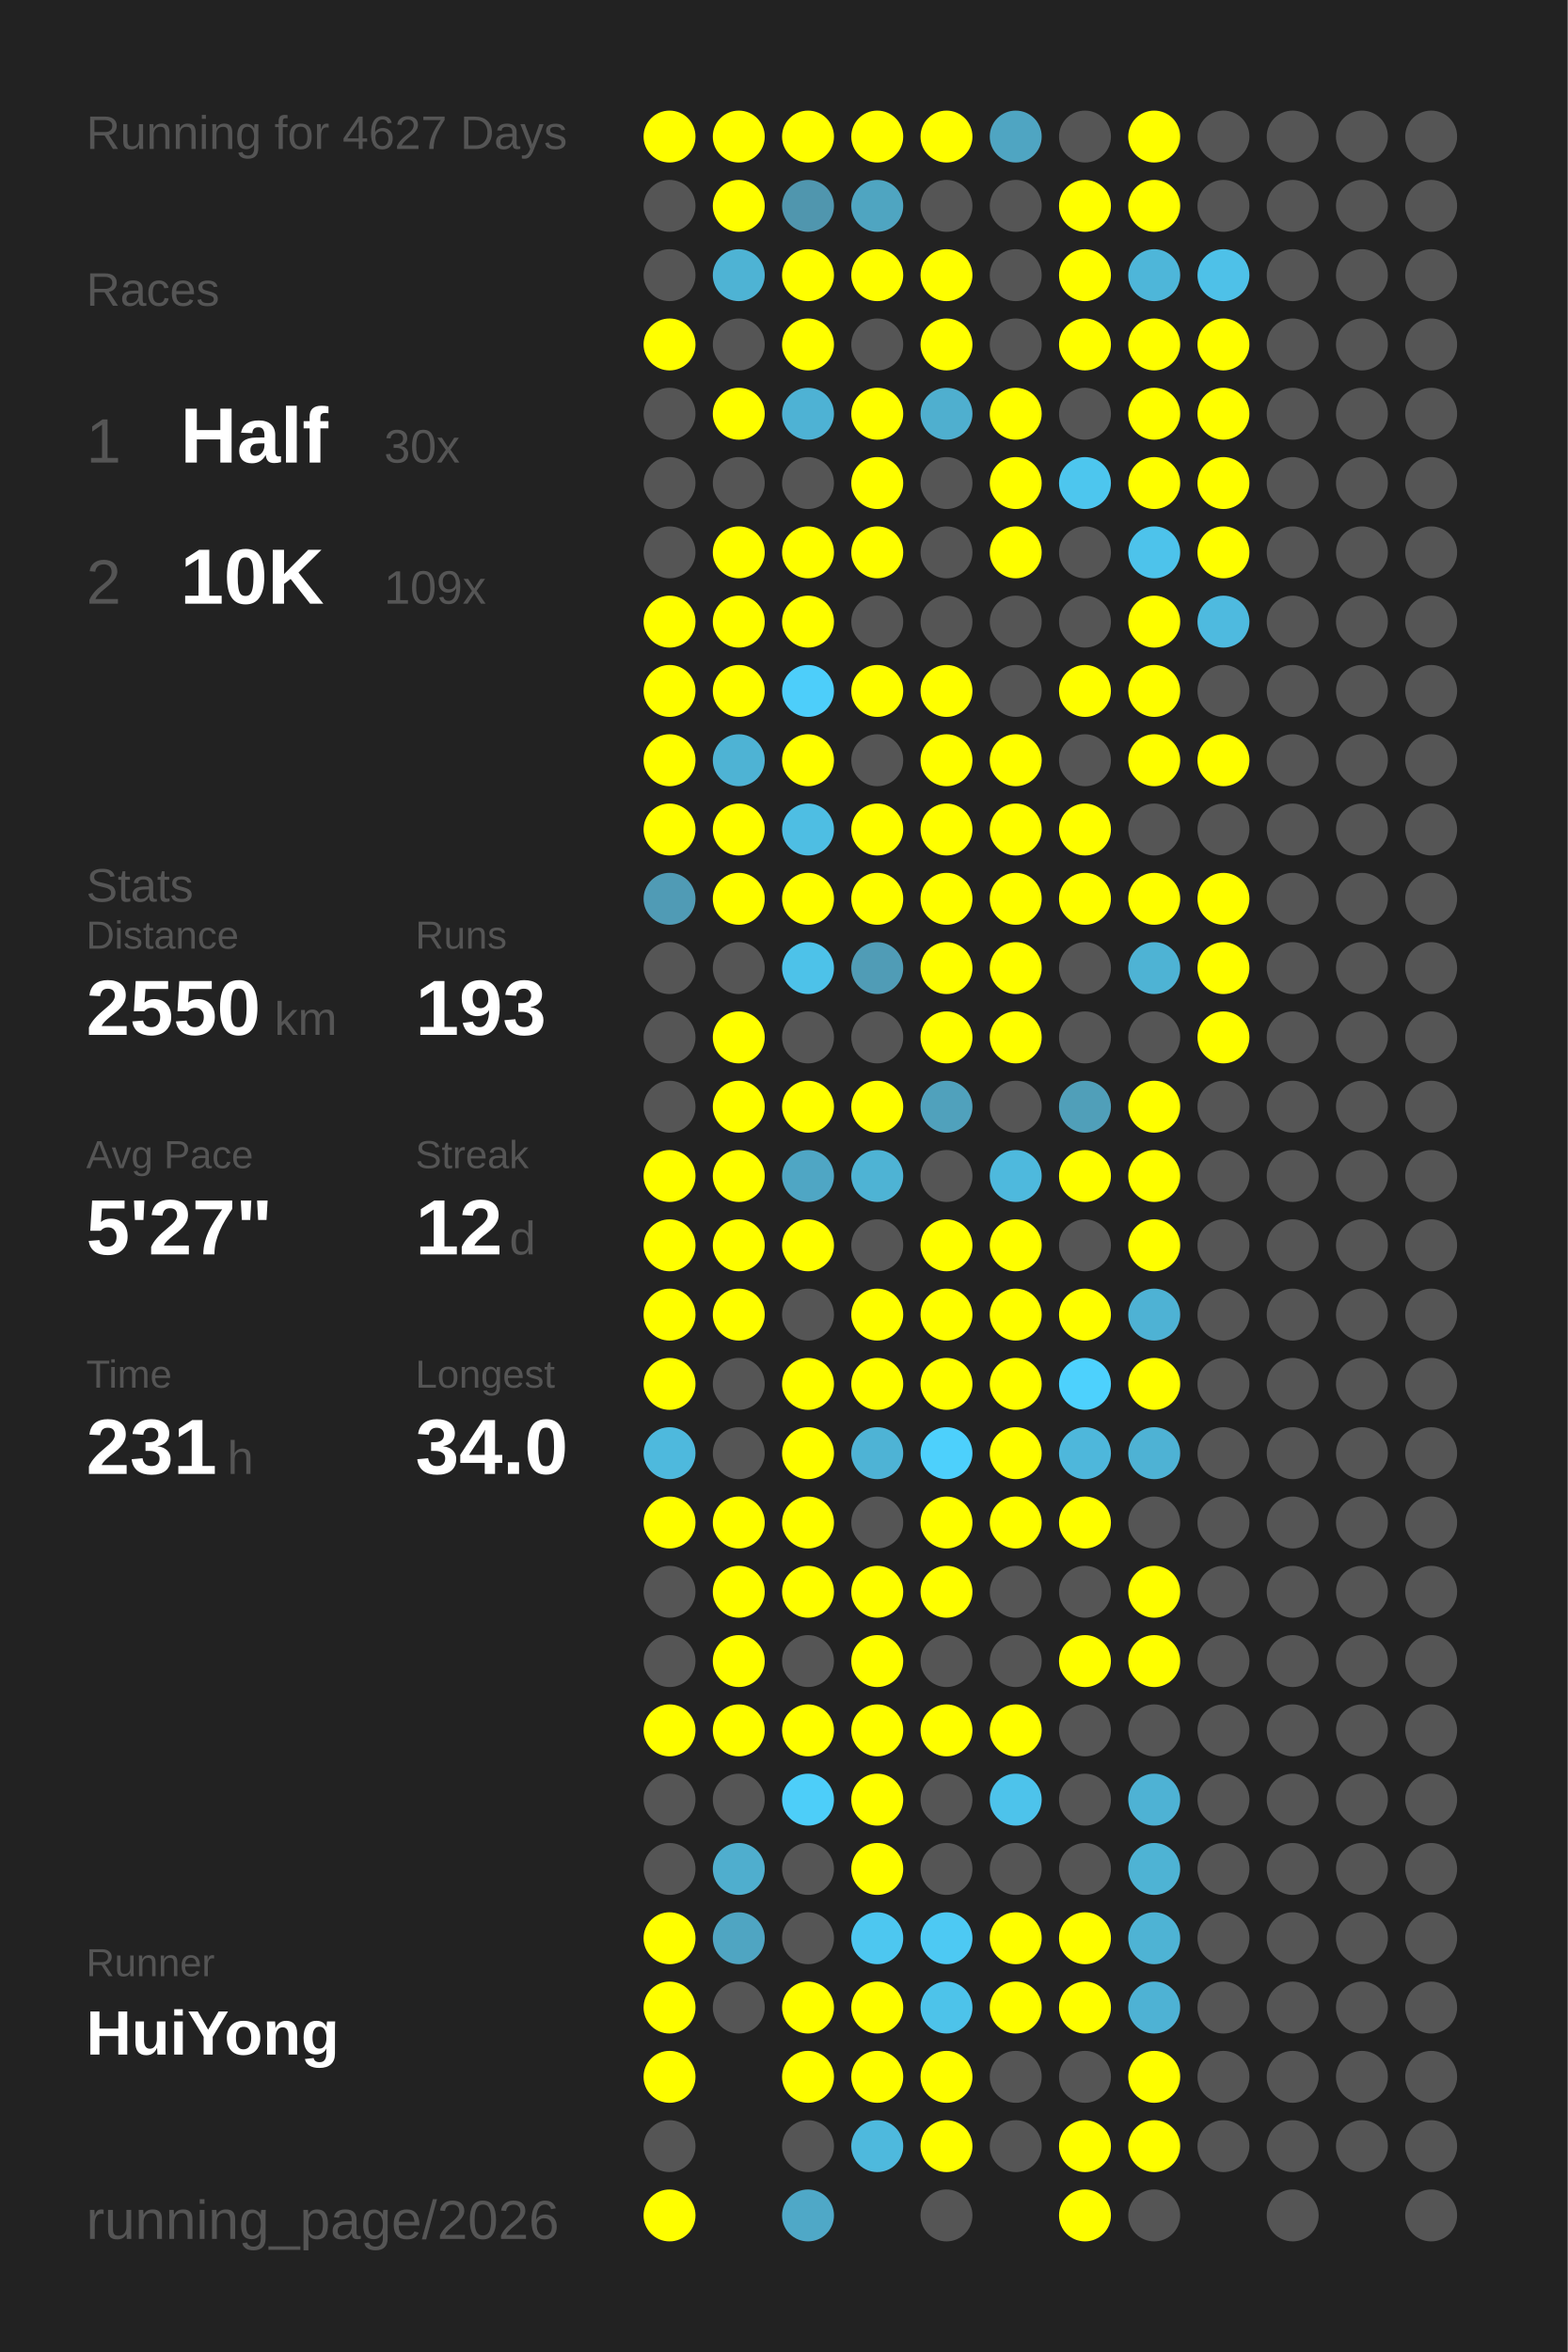
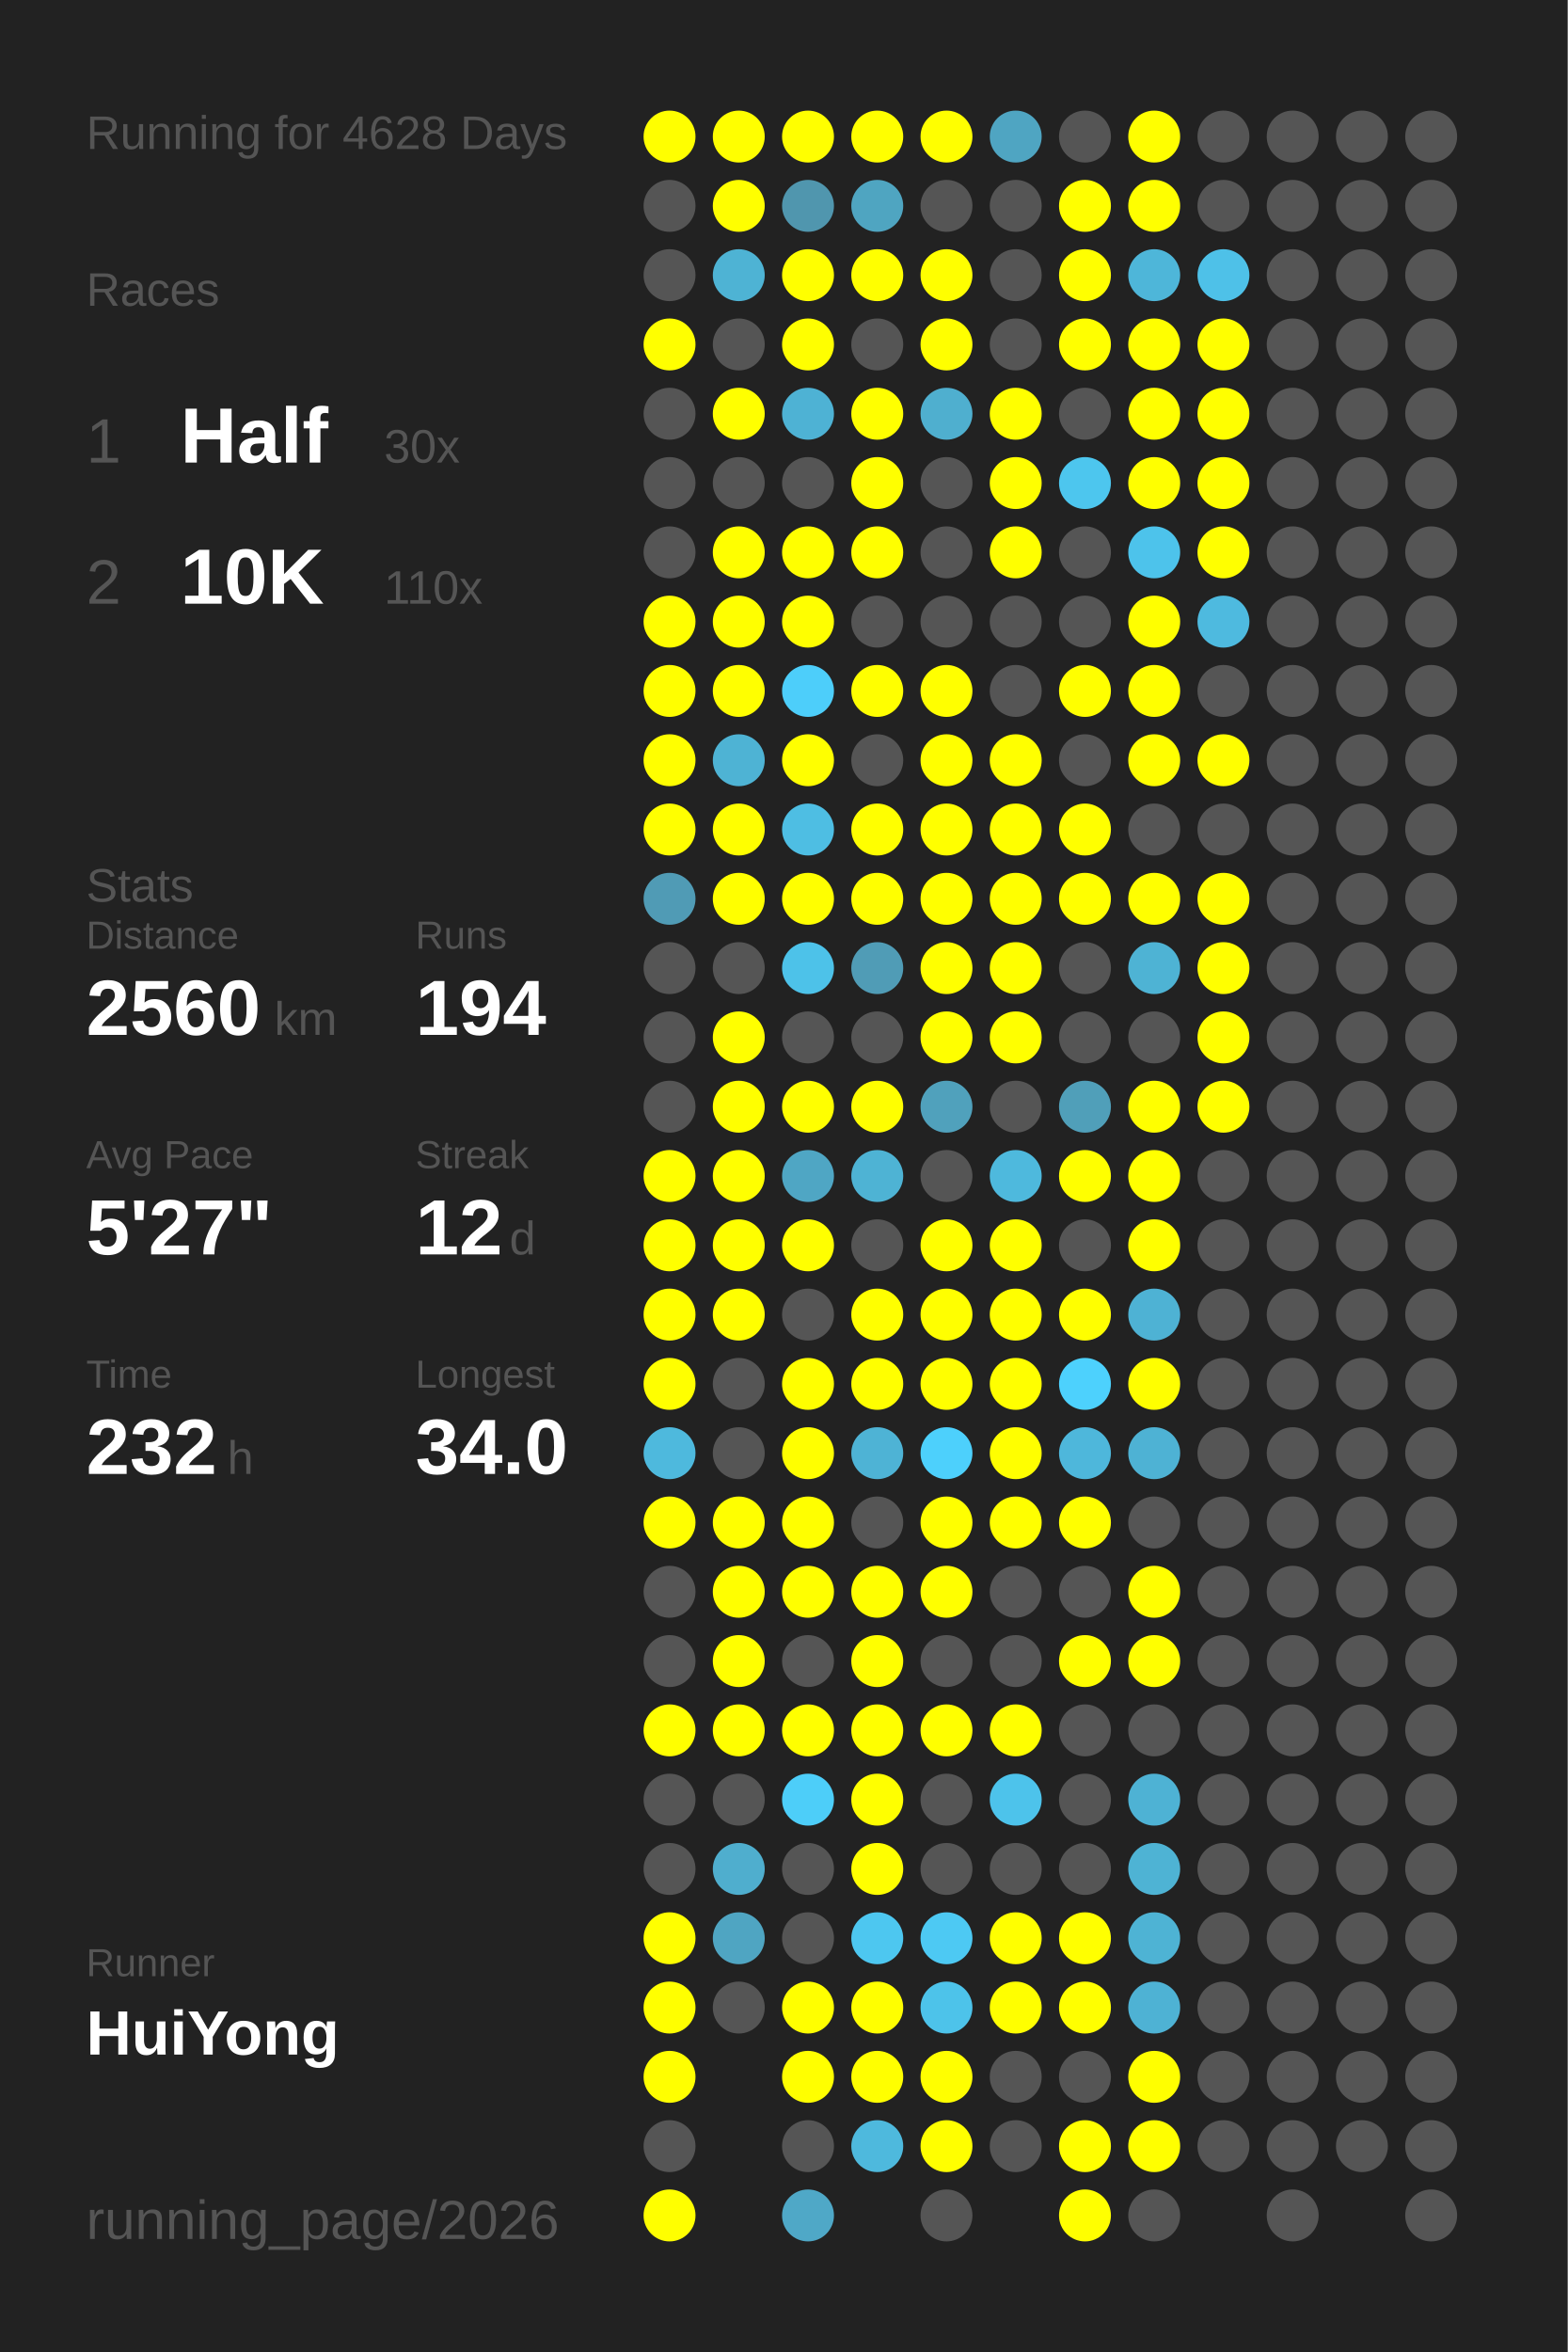
<svg xmlns="http://www.w3.org/2000/svg" baseProfile="full" height="300mm" version="1.1" viewBox="0,0,200,300" width="200mm">
  <defs />
  <rect fill="#222222" height="300" width="200" x="0" y="0" />
-   <text fill="#555555" style="font-size:6px; font-family:Arial;" x="11" y="19">Running for 4627 Days</text>
+   <text fill="#555555" style="font-size:6px; font-family:Arial;" x="11" y="19">Running for 4628 Days</text>
  <text fill="#555555" style="font-size:6px; font-family:Arial;" x="11" y="39">Races</text>
  <text fill="#555555" style="font-size:8px; font-family:Arial;" x="11" y="59">1</text>
  <text fill="#FFFFFF" style="font-size:10px; font-family:Arial; font-weight:bold;" x="23" y="59">Half</text>
  <text fill="#555555" style="font-size:6px; font-family:Arial;" x="49" y="59">30x</text>
  <text fill="#555555" style="font-size:8px; font-family:Arial;" x="11" y="77">2</text>
  <text fill="#FFFFFF" style="font-size:10px; font-family:Arial; font-weight:bold;" x="23" y="77">10K</text>
-   <text fill="#555555" style="font-size:6px; font-family:Arial;" x="49" y="77">109x</text>
+   <text fill="#555555" style="font-size:6px; font-family:Arial;" x="49" y="77">110x</text>
  <text fill="#555555" style="font-size:6px; font-family:Arial;" x="11" y="115">Stats</text>
  <text fill="#555555" style="font-size:5px; font-family:Arial;" x="11" y="121">Distance</text>
-   <text fill="#FFFFFF" style="font-size:10px; font-family:Arial; font-weight:bold;" x="11" y="132">2550</text>
+   <text fill="#FFFFFF" style="font-size:10px; font-family:Arial; font-weight:bold;" x="11" y="132">2560</text>
  <text fill="#555555" style="font-size:6px; font-family:Arial;" x="35" y="132">km</text>
  <text fill="#555555" style="font-size:5px; font-family:Arial;" x="53" y="121">Runs</text>
-   <text fill="#FFFFFF" style="font-size:10px; font-family:Arial; font-weight:bold;" x="53" y="132">193</text>
+   <text fill="#FFFFFF" style="font-size:10px; font-family:Arial; font-weight:bold;" x="53" y="132">194</text>
  <text fill="#555555" style="font-size:5px; font-family:Arial;" x="11" y="149">Avg Pace</text>
  <text fill="#FFFFFF" style="font-size:10px; font-family:Arial; font-weight:bold;" x="11" y="160">5'27"</text>
  <text fill="#555555" style="font-size:5px; font-family:Arial;" x="53" y="149">Streak</text>
  <text fill="#FFFFFF" style="font-size:10px; font-family:Arial; font-weight:bold;" x="53" y="160">12</text>
  <text fill="#555555" style="font-size:6px; font-family:Arial;" x="65" y="160">d</text>
  <text fill="#555555" style="font-size:5px; font-family:Arial;" x="11" y="177">Time</text>
-   <text fill="#FFFFFF" style="font-size:10px; font-family:Arial; font-weight:bold;" x="11" y="188">231</text>
+   <text fill="#FFFFFF" style="font-size:10px; font-family:Arial; font-weight:bold;" x="11" y="188">232</text>
  <text fill="#555555" style="font-size:6px; font-family:Arial;" x="29" y="188">h</text>
  <text fill="#555555" style="font-size:5px; font-family:Arial;" x="53" y="177">Longest</text>
  <text fill="#FFFFFF" style="font-size:10px; font-family:Arial; font-weight:bold;" x="53" y="188">34.0</text>
  <text fill="#555555" style="font-size:5px; font-family:Arial;" x="11" y="252.065">Runner</text>
  <text fill="#FFFFFF" style="font-size:8px; font-family:Arial; font-weight:bold;" x="11" y="262.065">HuiYong</text>
  <text fill="#555555" style="font-size:7px; font-family:Arial;" x="11" y="285.581">running_page/2026</text>
  <circle cx="85.417" cy="17.419" fill="#FFFF00" r="3.312" />
  <circle cx="85.417" cy="26.258" fill="#555555" r="3.312" />
  <circle cx="85.417" cy="35.097" fill="#555555" r="3.312" />
  <circle cx="85.417" cy="43.935" fill="#FFFF00" r="3.312" />
  <circle cx="85.417" cy="52.774" fill="#555555" r="3.312" />
  <circle cx="85.417" cy="61.613" fill="#555555" r="3.312" />
  <circle cx="85.417" cy="70.452" fill="#555555" r="3.312" />
  <circle cx="85.417" cy="79.29" fill="#FFFF00" r="3.312" />
  <circle cx="85.417" cy="88.129" fill="#FFFF00" r="3.312" />
  <circle cx="85.417" cy="96.968" fill="#FFFF00" r="3.312" />
  <circle cx="85.417" cy="105.806" fill="#FFFF00" r="3.312" />
  <circle cx="85.417" cy="114.645" fill="#509bb5" r="3.312" />
  <circle cx="85.417" cy="123.484" fill="#555555" r="3.312" />
  <circle cx="85.417" cy="132.323" fill="#555555" r="3.312" />
  <circle cx="85.417" cy="141.161" fill="#555555" r="3.312" />
  <circle cx="85.417" cy="150" fill="#FFFF00" r="3.312" />
  <circle cx="85.417" cy="158.839" fill="#FFFF00" r="3.312" />
  <circle cx="85.417" cy="167.677" fill="#FFFF00" r="3.312" />
  <circle cx="85.417" cy="176.516" fill="#FFFF00" r="3.312" />
  <circle cx="85.417" cy="185.355" fill="#4eb9dd" r="3.312" />
  <circle cx="85.417" cy="194.194" fill="#FFFF00" r="3.312" />
  <circle cx="85.417" cy="203.032" fill="#555555" r="3.312" />
  <circle cx="85.417" cy="211.871" fill="#555555" r="3.312" />
  <circle cx="85.417" cy="220.71" fill="#FFFF00" r="3.312" />
  <circle cx="85.417" cy="229.548" fill="#555555" r="3.312" />
  <circle cx="85.417" cy="238.387" fill="#555555" r="3.312" />
  <circle cx="85.417" cy="247.226" fill="#FFFF00" r="3.312" />
  <circle cx="85.417" cy="256.065" fill="#FFFF00" r="3.312" />
  <circle cx="85.417" cy="264.903" fill="#FFFF00" r="3.312" />
  <circle cx="85.417" cy="273.742" fill="#555555" r="3.312" />
  <circle cx="85.417" cy="282.581" fill="#FFFF00" r="3.312" />
  <circle cx="94.25" cy="17.419" fill="#FFFF00" r="3.312" />
  <circle cx="94.25" cy="26.258" fill="#FFFF00" r="3.312" />
  <circle cx="94.25" cy="35.097" fill="#4eb3d4" r="3.312" />
  <circle cx="94.25" cy="43.935" fill="#555555" r="3.312" />
  <circle cx="94.25" cy="52.774" fill="#FFFF00" r="3.312" />
  <circle cx="94.25" cy="61.613" fill="#555555" r="3.312" />
  <circle cx="94.25" cy="70.452" fill="#FFFF00" r="3.312" />
  <circle cx="94.25" cy="79.29" fill="#FFFF00" r="3.312" />
  <circle cx="94.25" cy="88.129" fill="#FFFF00" r="3.312" />
  <circle cx="94.25" cy="96.968" fill="#4eb3d4" r="3.312" />
  <circle cx="94.25" cy="105.806" fill="#FFFF00" r="3.312" />
  <circle cx="94.25" cy="114.645" fill="#FFFF00" r="3.312" />
  <circle cx="94.25" cy="123.484" fill="#555555" r="3.312" />
  <circle cx="94.25" cy="132.323" fill="#FFFF00" r="3.312" />
  <circle cx="94.25" cy="141.161" fill="#FFFF00" r="3.312" />
  <circle cx="94.25" cy="150" fill="#FFFF00" r="3.312" />
  <circle cx="94.25" cy="158.839" fill="#FFFF00" r="3.312" />
  <circle cx="94.25" cy="167.677" fill="#FFFF00" r="3.312" />
  <circle cx="94.25" cy="176.516" fill="#555555" r="3.312" />
  <circle cx="94.25" cy="185.355" fill="#555555" r="3.312" />
  <circle cx="94.25" cy="194.194" fill="#FFFF00" r="3.312" />
  <circle cx="94.25" cy="203.032" fill="#FFFF00" r="3.312" />
  <circle cx="94.25" cy="211.871" fill="#FFFF00" r="3.312" />
  <circle cx="94.25" cy="220.71" fill="#FFFF00" r="3.312" />
  <circle cx="94.25" cy="229.548" fill="#555555" r="3.312" />
  <circle cx="94.25" cy="238.387" fill="#4faece" r="3.312" />
  <circle cx="94.25" cy="247.226" fill="#4fa5c2" r="3.312" />
  <circle cx="94.25" cy="256.065" fill="#555555" r="3.312" />
  <circle cx="103.083" cy="17.419" fill="#FFFF00" r="3.312" />
  <circle cx="103.083" cy="26.258" fill="#5096ae" r="3.312" />
  <circle cx="103.083" cy="35.097" fill="#FFFF00" r="3.312" />
  <circle cx="103.083" cy="43.935" fill="#FFFF00" r="3.312" />
  <circle cx="103.083" cy="52.774" fill="#4eb2d4" r="3.312" />
  <circle cx="103.083" cy="61.613" fill="#555555" r="3.312" />
  <circle cx="103.083" cy="70.452" fill="#FFFF00" r="3.312" />
  <circle cx="103.083" cy="79.29" fill="#FFFF00" r="3.312" />
  <circle cx="103.083" cy="88.129" fill="#4dcefa" r="3.312" />
  <circle cx="103.083" cy="96.968" fill="#FFFF00" r="3.312" />
  <circle cx="103.083" cy="105.806" fill="#4ebee3" r="3.312" />
  <circle cx="103.083" cy="114.645" fill="#FFFF00" r="3.312" />
  <circle cx="103.083" cy="123.484" fill="#4dc2e9" r="3.312" />
  <circle cx="103.083" cy="132.323" fill="#555555" r="3.312" />
  <circle cx="103.083" cy="141.161" fill="#FFFF00" r="3.312" />
  <circle cx="103.083" cy="150" fill="#4fa6c4" r="3.312" />
  <circle cx="103.083" cy="158.839" fill="#FFFF00" r="3.312" />
  <circle cx="103.083" cy="167.677" fill="#555555" r="3.312" />
  <circle cx="103.083" cy="176.516" fill="#FFFF00" r="3.312" />
  <circle cx="103.083" cy="185.355" fill="#FFFF00" r="3.312" />
  <circle cx="103.083" cy="194.194" fill="#FFFF00" r="3.312" />
  <circle cx="103.083" cy="203.032" fill="#FFFF00" r="3.312" />
  <circle cx="103.083" cy="211.871" fill="#555555" r="3.312" />
  <circle cx="103.083" cy="220.71" fill="#FFFF00" r="3.312" />
  <circle cx="103.083" cy="229.548" fill="#4dcef9" r="3.312" />
  <circle cx="103.083" cy="238.387" fill="#555555" r="3.312" />
  <circle cx="103.083" cy="247.226" fill="#555555" r="3.312" />
  <circle cx="103.083" cy="256.065" fill="#FFFF00" r="3.312" />
  <circle cx="103.083" cy="264.903" fill="#FFFF00" r="3.312" />
  <circle cx="103.083" cy="273.742" fill="#555555" r="3.312" />
  <circle cx="103.083" cy="282.581" fill="#4fa8c7" r="3.312" />
  <circle cx="111.917" cy="17.419" fill="#FFFF00" r="3.312" />
  <circle cx="111.917" cy="26.258" fill="#4fa5c1" r="3.312" />
  <circle cx="111.917" cy="35.097" fill="#FFFF00" r="3.312" />
  <circle cx="111.917" cy="43.935" fill="#555555" r="3.312" />
  <circle cx="111.917" cy="52.774" fill="#FFFF00" r="3.312" />
  <circle cx="111.917" cy="61.613" fill="#FFFF00" r="3.312" />
  <circle cx="111.917" cy="70.452" fill="#FFFF00" r="3.312" />
  <circle cx="111.917" cy="79.29" fill="#555555" r="3.312" />
  <circle cx="111.917" cy="88.129" fill="#FFFF00" r="3.312" />
  <circle cx="111.917" cy="96.968" fill="#555555" r="3.312" />
  <circle cx="111.917" cy="105.806" fill="#FFFF00" r="3.312" />
  <circle cx="111.917" cy="114.645" fill="#FFFF00" r="3.312" />
  <circle cx="111.917" cy="123.484" fill="#509cb6" r="3.312" />
  <circle cx="111.917" cy="132.323" fill="#555555" r="3.312" />
  <circle cx="111.917" cy="141.161" fill="#FFFF00" r="3.312" />
  <circle cx="111.917" cy="150" fill="#4eb3d4" r="3.312" />
  <circle cx="111.917" cy="158.839" fill="#555555" r="3.312" />
  <circle cx="111.917" cy="167.677" fill="#FFFF00" r="3.312" />
  <circle cx="111.917" cy="176.516" fill="#FFFF00" r="3.312" />
  <circle cx="111.917" cy="185.355" fill="#4eb3d5" r="3.312" />
  <circle cx="111.917" cy="194.194" fill="#555555" r="3.312" />
  <circle cx="111.917" cy="203.032" fill="#FFFF00" r="3.312" />
  <circle cx="111.917" cy="211.871" fill="#FFFF00" r="3.312" />
  <circle cx="111.917" cy="220.71" fill="#FFFF00" r="3.312" />
  <circle cx="111.917" cy="229.548" fill="#FFFF00" r="3.312" />
  <circle cx="111.917" cy="238.387" fill="#FFFF00" r="3.312" />
  <circle cx="111.917" cy="247.226" fill="#4dc7f0" r="3.312" />
  <circle cx="111.917" cy="256.065" fill="#FFFF00" r="3.312" />
  <circle cx="111.917" cy="264.903" fill="#FFFF00" r="3.312" />
  <circle cx="111.917" cy="273.742" fill="#4eb9dd" r="3.312" />
  <circle cx="120.75" cy="17.419" fill="#FFFF00" r="3.312" />
  <circle cx="120.75" cy="26.258" fill="#555555" r="3.312" />
  <circle cx="120.75" cy="35.097" fill="#FFFF00" r="3.312" />
  <circle cx="120.75" cy="43.935" fill="#FFFF00" r="3.312" />
  <circle cx="120.75" cy="52.774" fill="#4fafcf" r="3.312" />
  <circle cx="120.75" cy="61.613" fill="#555555" r="3.312" />
  <circle cx="120.75" cy="70.452" fill="#555555" r="3.312" />
  <circle cx="120.75" cy="79.29" fill="#555555" r="3.312" />
  <circle cx="120.75" cy="88.129" fill="#FFFF00" r="3.312" />
  <circle cx="120.75" cy="96.968" fill="#FFFF00" r="3.312" />
  <circle cx="120.75" cy="105.806" fill="#FFFF00" r="3.312" />
  <circle cx="120.75" cy="114.645" fill="#FFFF00" r="3.312" />
  <circle cx="120.75" cy="123.484" fill="#FFFF00" r="3.312" />
  <circle cx="120.75" cy="132.323" fill="#FFFF00" r="3.312" />
  <circle cx="120.75" cy="141.161" fill="#50a1bc" r="3.312" />
  <circle cx="120.75" cy="150" fill="#555555" r="3.312" />
  <circle cx="120.75" cy="158.839" fill="#FFFF00" r="3.312" />
  <circle cx="120.75" cy="167.677" fill="#FFFF00" r="3.312" />
  <circle cx="120.75" cy="176.516" fill="#FFFF00" r="3.312" />
  <circle cx="120.75" cy="185.355" fill="#4dd0fc" r="3.312" />
  <circle cx="120.75" cy="194.194" fill="#FFFF00" r="3.312" />
  <circle cx="120.75" cy="203.032" fill="#FFFF00" r="3.312" />
  <circle cx="120.75" cy="211.871" fill="#555555" r="3.312" />
  <circle cx="120.75" cy="220.71" fill="#FFFF00" r="3.312" />
  <circle cx="120.75" cy="229.548" fill="#555555" r="3.312" />
  <circle cx="120.75" cy="238.387" fill="#555555" r="3.312" />
  <circle cx="120.75" cy="247.226" fill="#4dc9f3" r="3.312" />
  <circle cx="120.75" cy="256.065" fill="#4dc3ea" r="3.312" />
  <circle cx="120.75" cy="264.903" fill="#FFFF00" r="3.312" />
  <circle cx="120.75" cy="273.742" fill="#FFFF00" r="3.312" />
  <circle cx="120.75" cy="282.581" fill="#555555" r="3.312" />
  <circle cx="129.583" cy="17.419" fill="#4fa5c2" r="3.312" />
  <circle cx="129.583" cy="26.258" fill="#555555" r="3.312" />
  <circle cx="129.583" cy="35.097" fill="#555555" r="3.312" />
  <circle cx="129.583" cy="43.935" fill="#555555" r="3.312" />
  <circle cx="129.583" cy="52.774" fill="#FFFF00" r="3.312" />
  <circle cx="129.583" cy="61.613" fill="#FFFF00" r="3.312" />
  <circle cx="129.583" cy="70.452" fill="#FFFF00" r="3.312" />
  <circle cx="129.583" cy="79.29" fill="#555555" r="3.312" />
  <circle cx="129.583" cy="88.129" fill="#555555" r="3.312" />
  <circle cx="129.583" cy="96.968" fill="#FFFF00" r="3.312" />
  <circle cx="129.583" cy="105.806" fill="#FFFF00" r="3.312" />
  <circle cx="129.583" cy="114.645" fill="#FFFF00" r="3.312" />
  <circle cx="129.583" cy="123.484" fill="#FFFF00" r="3.312" />
  <circle cx="129.583" cy="132.323" fill="#FFFF00" r="3.312" />
  <circle cx="129.583" cy="141.161" fill="#555555" r="3.312" />
  <circle cx="129.583" cy="150" fill="#4eb9dd" r="3.312" />
  <circle cx="129.583" cy="158.839" fill="#FFFF00" r="3.312" />
  <circle cx="129.583" cy="167.677" fill="#FFFF00" r="3.312" />
  <circle cx="129.583" cy="176.516" fill="#FFFF00" r="3.312" />
  <circle cx="129.583" cy="185.355" fill="#FFFF00" r="3.312" />
  <circle cx="129.583" cy="194.194" fill="#FFFF00" r="3.312" />
  <circle cx="129.583" cy="203.032" fill="#555555" r="3.312" />
  <circle cx="129.583" cy="211.871" fill="#555555" r="3.312" />
  <circle cx="129.583" cy="220.71" fill="#FFFF00" r="3.312" />
  <circle cx="129.583" cy="229.548" fill="#4dc3eb" r="3.312" />
  <circle cx="129.583" cy="238.387" fill="#555555" r="3.312" />
  <circle cx="129.583" cy="247.226" fill="#FFFF00" r="3.312" />
  <circle cx="129.583" cy="256.065" fill="#FFFF00" r="3.312" />
  <circle cx="129.583" cy="264.903" fill="#555555" r="3.312" />
  <circle cx="129.583" cy="273.742" fill="#555555" r="3.312" />
  <circle cx="138.417" cy="17.419" fill="#555555" r="3.312" />
  <circle cx="138.417" cy="26.258" fill="#FFFF00" r="3.312" />
  <circle cx="138.417" cy="35.097" fill="#FFFF00" r="3.312" />
  <circle cx="138.417" cy="43.935" fill="#FFFF00" r="3.312" />
  <circle cx="138.417" cy="52.774" fill="#555555" r="3.312" />
  <circle cx="138.417" cy="61.613" fill="#4dc6ee" r="3.312" />
  <circle cx="138.417" cy="70.452" fill="#555555" r="3.312" />
  <circle cx="138.417" cy="79.29" fill="#555555" r="3.312" />
  <circle cx="138.417" cy="88.129" fill="#FFFF00" r="3.312" />
  <circle cx="138.417" cy="96.968" fill="#555555" r="3.312" />
  <circle cx="138.417" cy="105.806" fill="#FFFF00" r="3.312" />
  <circle cx="138.417" cy="114.645" fill="#FFFF00" r="3.312" />
  <circle cx="138.417" cy="123.484" fill="#555555" r="3.312" />
  <circle cx="138.417" cy="132.323" fill="#555555" r="3.312" />
  <circle cx="138.417" cy="141.161" fill="#509fb9" r="3.312" />
  <circle cx="138.417" cy="150" fill="#FFFF00" r="3.312" />
  <circle cx="138.417" cy="158.839" fill="#555555" r="3.312" />
  <circle cx="138.417" cy="167.677" fill="#FFFF00" r="3.312" />
  <circle cx="138.417" cy="176.516" fill="#4dd1fd" r="3.312" />
  <circle cx="138.417" cy="185.355" fill="#4eb7db" r="3.312" />
  <circle cx="138.417" cy="194.194" fill="#FFFF00" r="3.312" />
  <circle cx="138.417" cy="203.032" fill="#555555" r="3.312" />
  <circle cx="138.417" cy="211.871" fill="#FFFF00" r="3.312" />
  <circle cx="138.417" cy="220.71" fill="#555555" r="3.312" />
  <circle cx="138.417" cy="229.548" fill="#555555" r="3.312" />
  <circle cx="138.417" cy="238.387" fill="#555555" r="3.312" />
  <circle cx="138.417" cy="247.226" fill="#FFFF00" r="3.312" />
  <circle cx="138.417" cy="256.065" fill="#FFFF00" r="3.312" />
  <circle cx="138.417" cy="264.903" fill="#555555" r="3.312" />
  <circle cx="138.417" cy="273.742" fill="#FFFF00" r="3.312" />
  <circle cx="138.417" cy="282.581" fill="#FFFF00" r="3.312" />
  <circle cx="147.25" cy="17.419" fill="#FFFF00" r="3.312" />
  <circle cx="147.25" cy="26.258" fill="#FFFF00" r="3.312" />
  <circle cx="147.25" cy="35.097" fill="#4eb6d9" r="3.312" />
  <circle cx="147.25" cy="43.935" fill="#FFFF00" r="3.312" />
  <circle cx="147.25" cy="52.774" fill="#FFFF00" r="3.312" />
  <circle cx="147.25" cy="61.613" fill="#FFFF00" r="3.312" />
  <circle cx="147.25" cy="70.452" fill="#4dc3eb" r="3.312" />
  <circle cx="147.25" cy="79.29" fill="#FFFF00" r="3.312" />
  <circle cx="147.25" cy="88.129" fill="#FFFF00" r="3.312" />
  <circle cx="147.25" cy="96.968" fill="#FFFF00" r="3.312" />
  <circle cx="147.25" cy="105.806" fill="#555555" r="3.312" />
  <circle cx="147.25" cy="114.645" fill="#FFFF00" r="3.312" />
  <circle cx="147.25" cy="123.484" fill="#4eb3d4" r="3.312" />
  <circle cx="147.25" cy="132.323" fill="#555555" r="3.312" />
  <circle cx="147.25" cy="141.161" fill="#FFFF00" r="3.312" />
  <circle cx="147.25" cy="150" fill="#FFFF00" r="3.312" />
  <circle cx="147.25" cy="158.839" fill="#FFFF00" r="3.312" />
  <circle cx="147.25" cy="167.677" fill="#4eb2d4" r="3.312" />
  <circle cx="147.25" cy="176.516" fill="#FFFF00" r="3.312" />
  <circle cx="147.25" cy="185.355" fill="#4eb2d4" r="3.312" />
  <circle cx="147.25" cy="194.194" fill="#555555" r="3.312" />
  <circle cx="147.25" cy="203.032" fill="#FFFF00" r="3.312" />
  <circle cx="147.25" cy="211.871" fill="#FFFF00" r="3.312" />
  <circle cx="147.25" cy="220.71" fill="#555555" r="3.312" />
  <circle cx="147.25" cy="229.548" fill="#4eb2d4" r="3.312" />
  <circle cx="147.25" cy="238.387" fill="#4eb3d4" r="3.312" />
  <circle cx="147.25" cy="247.226" fill="#4eb3d4" r="3.312" />
  <circle cx="147.25" cy="256.065" fill="#4eb2d4" r="3.312" />
  <circle cx="147.25" cy="264.903" fill="#FFFF00" r="3.312" />
  <circle cx="147.25" cy="273.742" fill="#FFFF00" r="3.312" />
  <circle cx="147.25" cy="282.581" fill="#555555" r="3.312" />
  <circle cx="156.083" cy="17.419" fill="#555555" r="3.312" />
  <circle cx="156.083" cy="26.258" fill="#555555" r="3.312" />
  <circle cx="156.083" cy="35.097" fill="#4ec1e8" r="3.312" />
  <circle cx="156.083" cy="43.935" fill="#FFFF00" r="3.312" />
  <circle cx="156.083" cy="52.774" fill="#FFFF00" r="3.312" />
  <circle cx="156.083" cy="61.613" fill="#FFFF00" r="3.312" />
  <circle cx="156.083" cy="70.452" fill="#FFFF00" r="3.312" />
  <circle cx="156.083" cy="79.29" fill="#4ebadf" r="3.312" />
  <circle cx="156.083" cy="88.129" fill="#555555" r="3.312" />
  <circle cx="156.083" cy="96.968" fill="#FFFF00" r="3.312" />
  <circle cx="156.083" cy="105.806" fill="#555555" r="3.312" />
  <circle cx="156.083" cy="114.645" fill="#FFFF00" r="3.312" />
  <circle cx="156.083" cy="123.484" fill="#FFFF00" r="3.312" />
  <circle cx="156.083" cy="132.323" fill="#FFFF00" r="3.312" />
-   <circle cx="156.083" cy="141.161" fill="#555555" r="3.312" />
+   <circle cx="156.083" cy="141.161" fill="#FFFF00" r="3.312" />
  <circle cx="156.083" cy="150" fill="#555555" r="3.312" />
  <circle cx="156.083" cy="158.839" fill="#555555" r="3.312" />
  <circle cx="156.083" cy="167.677" fill="#555555" r="3.312" />
  <circle cx="156.083" cy="176.516" fill="#555555" r="3.312" />
  <circle cx="156.083" cy="185.355" fill="#555555" r="3.312" />
  <circle cx="156.083" cy="194.194" fill="#555555" r="3.312" />
  <circle cx="156.083" cy="203.032" fill="#555555" r="3.312" />
  <circle cx="156.083" cy="211.871" fill="#555555" r="3.312" />
  <circle cx="156.083" cy="220.71" fill="#555555" r="3.312" />
  <circle cx="156.083" cy="229.548" fill="#555555" r="3.312" />
  <circle cx="156.083" cy="238.387" fill="#555555" r="3.312" />
  <circle cx="156.083" cy="247.226" fill="#555555" r="3.312" />
  <circle cx="156.083" cy="256.065" fill="#555555" r="3.312" />
  <circle cx="156.083" cy="264.903" fill="#555555" r="3.312" />
  <circle cx="156.083" cy="273.742" fill="#555555" r="3.312" />
  <circle cx="164.917" cy="17.419" fill="#555555" r="3.312" />
  <circle cx="164.917" cy="26.258" fill="#555555" r="3.312" />
  <circle cx="164.917" cy="35.097" fill="#555555" r="3.312" />
  <circle cx="164.917" cy="43.935" fill="#555555" r="3.312" />
  <circle cx="164.917" cy="52.774" fill="#555555" r="3.312" />
  <circle cx="164.917" cy="61.613" fill="#555555" r="3.312" />
  <circle cx="164.917" cy="70.452" fill="#555555" r="3.312" />
  <circle cx="164.917" cy="79.29" fill="#555555" r="3.312" />
  <circle cx="164.917" cy="88.129" fill="#555555" r="3.312" />
  <circle cx="164.917" cy="96.968" fill="#555555" r="3.312" />
  <circle cx="164.917" cy="105.806" fill="#555555" r="3.312" />
  <circle cx="164.917" cy="114.645" fill="#555555" r="3.312" />
  <circle cx="164.917" cy="123.484" fill="#555555" r="3.312" />
  <circle cx="164.917" cy="132.323" fill="#555555" r="3.312" />
  <circle cx="164.917" cy="141.161" fill="#555555" r="3.312" />
  <circle cx="164.917" cy="150" fill="#555555" r="3.312" />
  <circle cx="164.917" cy="158.839" fill="#555555" r="3.312" />
  <circle cx="164.917" cy="167.677" fill="#555555" r="3.312" />
  <circle cx="164.917" cy="176.516" fill="#555555" r="3.312" />
  <circle cx="164.917" cy="185.355" fill="#555555" r="3.312" />
  <circle cx="164.917" cy="194.194" fill="#555555" r="3.312" />
  <circle cx="164.917" cy="203.032" fill="#555555" r="3.312" />
  <circle cx="164.917" cy="211.871" fill="#555555" r="3.312" />
  <circle cx="164.917" cy="220.71" fill="#555555" r="3.312" />
  <circle cx="164.917" cy="229.548" fill="#555555" r="3.312" />
  <circle cx="164.917" cy="238.387" fill="#555555" r="3.312" />
  <circle cx="164.917" cy="247.226" fill="#555555" r="3.312" />
  <circle cx="164.917" cy="256.065" fill="#555555" r="3.312" />
  <circle cx="164.917" cy="264.903" fill="#555555" r="3.312" />
  <circle cx="164.917" cy="273.742" fill="#555555" r="3.312" />
  <circle cx="164.917" cy="282.581" fill="#555555" r="3.312" />
  <circle cx="173.75" cy="17.419" fill="#555555" r="3.312" />
  <circle cx="173.75" cy="26.258" fill="#555555" r="3.312" />
  <circle cx="173.75" cy="35.097" fill="#555555" r="3.312" />
  <circle cx="173.75" cy="43.935" fill="#555555" r="3.312" />
  <circle cx="173.75" cy="52.774" fill="#555555" r="3.312" />
  <circle cx="173.75" cy="61.613" fill="#555555" r="3.312" />
  <circle cx="173.75" cy="70.452" fill="#555555" r="3.312" />
  <circle cx="173.75" cy="79.29" fill="#555555" r="3.312" />
  <circle cx="173.75" cy="88.129" fill="#555555" r="3.312" />
  <circle cx="173.75" cy="96.968" fill="#555555" r="3.312" />
  <circle cx="173.75" cy="105.806" fill="#555555" r="3.312" />
  <circle cx="173.75" cy="114.645" fill="#555555" r="3.312" />
  <circle cx="173.75" cy="123.484" fill="#555555" r="3.312" />
  <circle cx="173.75" cy="132.323" fill="#555555" r="3.312" />
  <circle cx="173.75" cy="141.161" fill="#555555" r="3.312" />
  <circle cx="173.75" cy="150" fill="#555555" r="3.312" />
  <circle cx="173.75" cy="158.839" fill="#555555" r="3.312" />
  <circle cx="173.75" cy="167.677" fill="#555555" r="3.312" />
  <circle cx="173.75" cy="176.516" fill="#555555" r="3.312" />
  <circle cx="173.75" cy="185.355" fill="#555555" r="3.312" />
  <circle cx="173.75" cy="194.194" fill="#555555" r="3.312" />
  <circle cx="173.75" cy="203.032" fill="#555555" r="3.312" />
  <circle cx="173.75" cy="211.871" fill="#555555" r="3.312" />
  <circle cx="173.75" cy="220.71" fill="#555555" r="3.312" />
  <circle cx="173.75" cy="229.548" fill="#555555" r="3.312" />
  <circle cx="173.75" cy="238.387" fill="#555555" r="3.312" />
  <circle cx="173.75" cy="247.226" fill="#555555" r="3.312" />
  <circle cx="173.75" cy="256.065" fill="#555555" r="3.312" />
  <circle cx="173.75" cy="264.903" fill="#555555" r="3.312" />
  <circle cx="173.75" cy="273.742" fill="#555555" r="3.312" />
  <circle cx="182.583" cy="17.419" fill="#555555" r="3.312" />
  <circle cx="182.583" cy="26.258" fill="#555555" r="3.312" />
  <circle cx="182.583" cy="35.097" fill="#555555" r="3.312" />
  <circle cx="182.583" cy="43.935" fill="#555555" r="3.312" />
  <circle cx="182.583" cy="52.774" fill="#555555" r="3.312" />
  <circle cx="182.583" cy="61.613" fill="#555555" r="3.312" />
  <circle cx="182.583" cy="70.452" fill="#555555" r="3.312" />
  <circle cx="182.583" cy="79.29" fill="#555555" r="3.312" />
  <circle cx="182.583" cy="88.129" fill="#555555" r="3.312" />
  <circle cx="182.583" cy="96.968" fill="#555555" r="3.312" />
  <circle cx="182.583" cy="105.806" fill="#555555" r="3.312" />
  <circle cx="182.583" cy="114.645" fill="#555555" r="3.312" />
  <circle cx="182.583" cy="123.484" fill="#555555" r="3.312" />
  <circle cx="182.583" cy="132.323" fill="#555555" r="3.312" />
  <circle cx="182.583" cy="141.161" fill="#555555" r="3.312" />
  <circle cx="182.583" cy="150" fill="#555555" r="3.312" />
  <circle cx="182.583" cy="158.839" fill="#555555" r="3.312" />
  <circle cx="182.583" cy="167.677" fill="#555555" r="3.312" />
  <circle cx="182.583" cy="176.516" fill="#555555" r="3.312" />
  <circle cx="182.583" cy="185.355" fill="#555555" r="3.312" />
  <circle cx="182.583" cy="194.194" fill="#555555" r="3.312" />
  <circle cx="182.583" cy="203.032" fill="#555555" r="3.312" />
  <circle cx="182.583" cy="211.871" fill="#555555" r="3.312" />
  <circle cx="182.583" cy="220.71" fill="#555555" r="3.312" />
  <circle cx="182.583" cy="229.548" fill="#555555" r="3.312" />
  <circle cx="182.583" cy="238.387" fill="#555555" r="3.312" />
  <circle cx="182.583" cy="247.226" fill="#555555" r="3.312" />
  <circle cx="182.583" cy="256.065" fill="#555555" r="3.312" />
  <circle cx="182.583" cy="264.903" fill="#555555" r="3.312" />
  <circle cx="182.583" cy="273.742" fill="#555555" r="3.312" />
  <circle cx="182.583" cy="282.581" fill="#555555" r="3.312" />
</svg>
